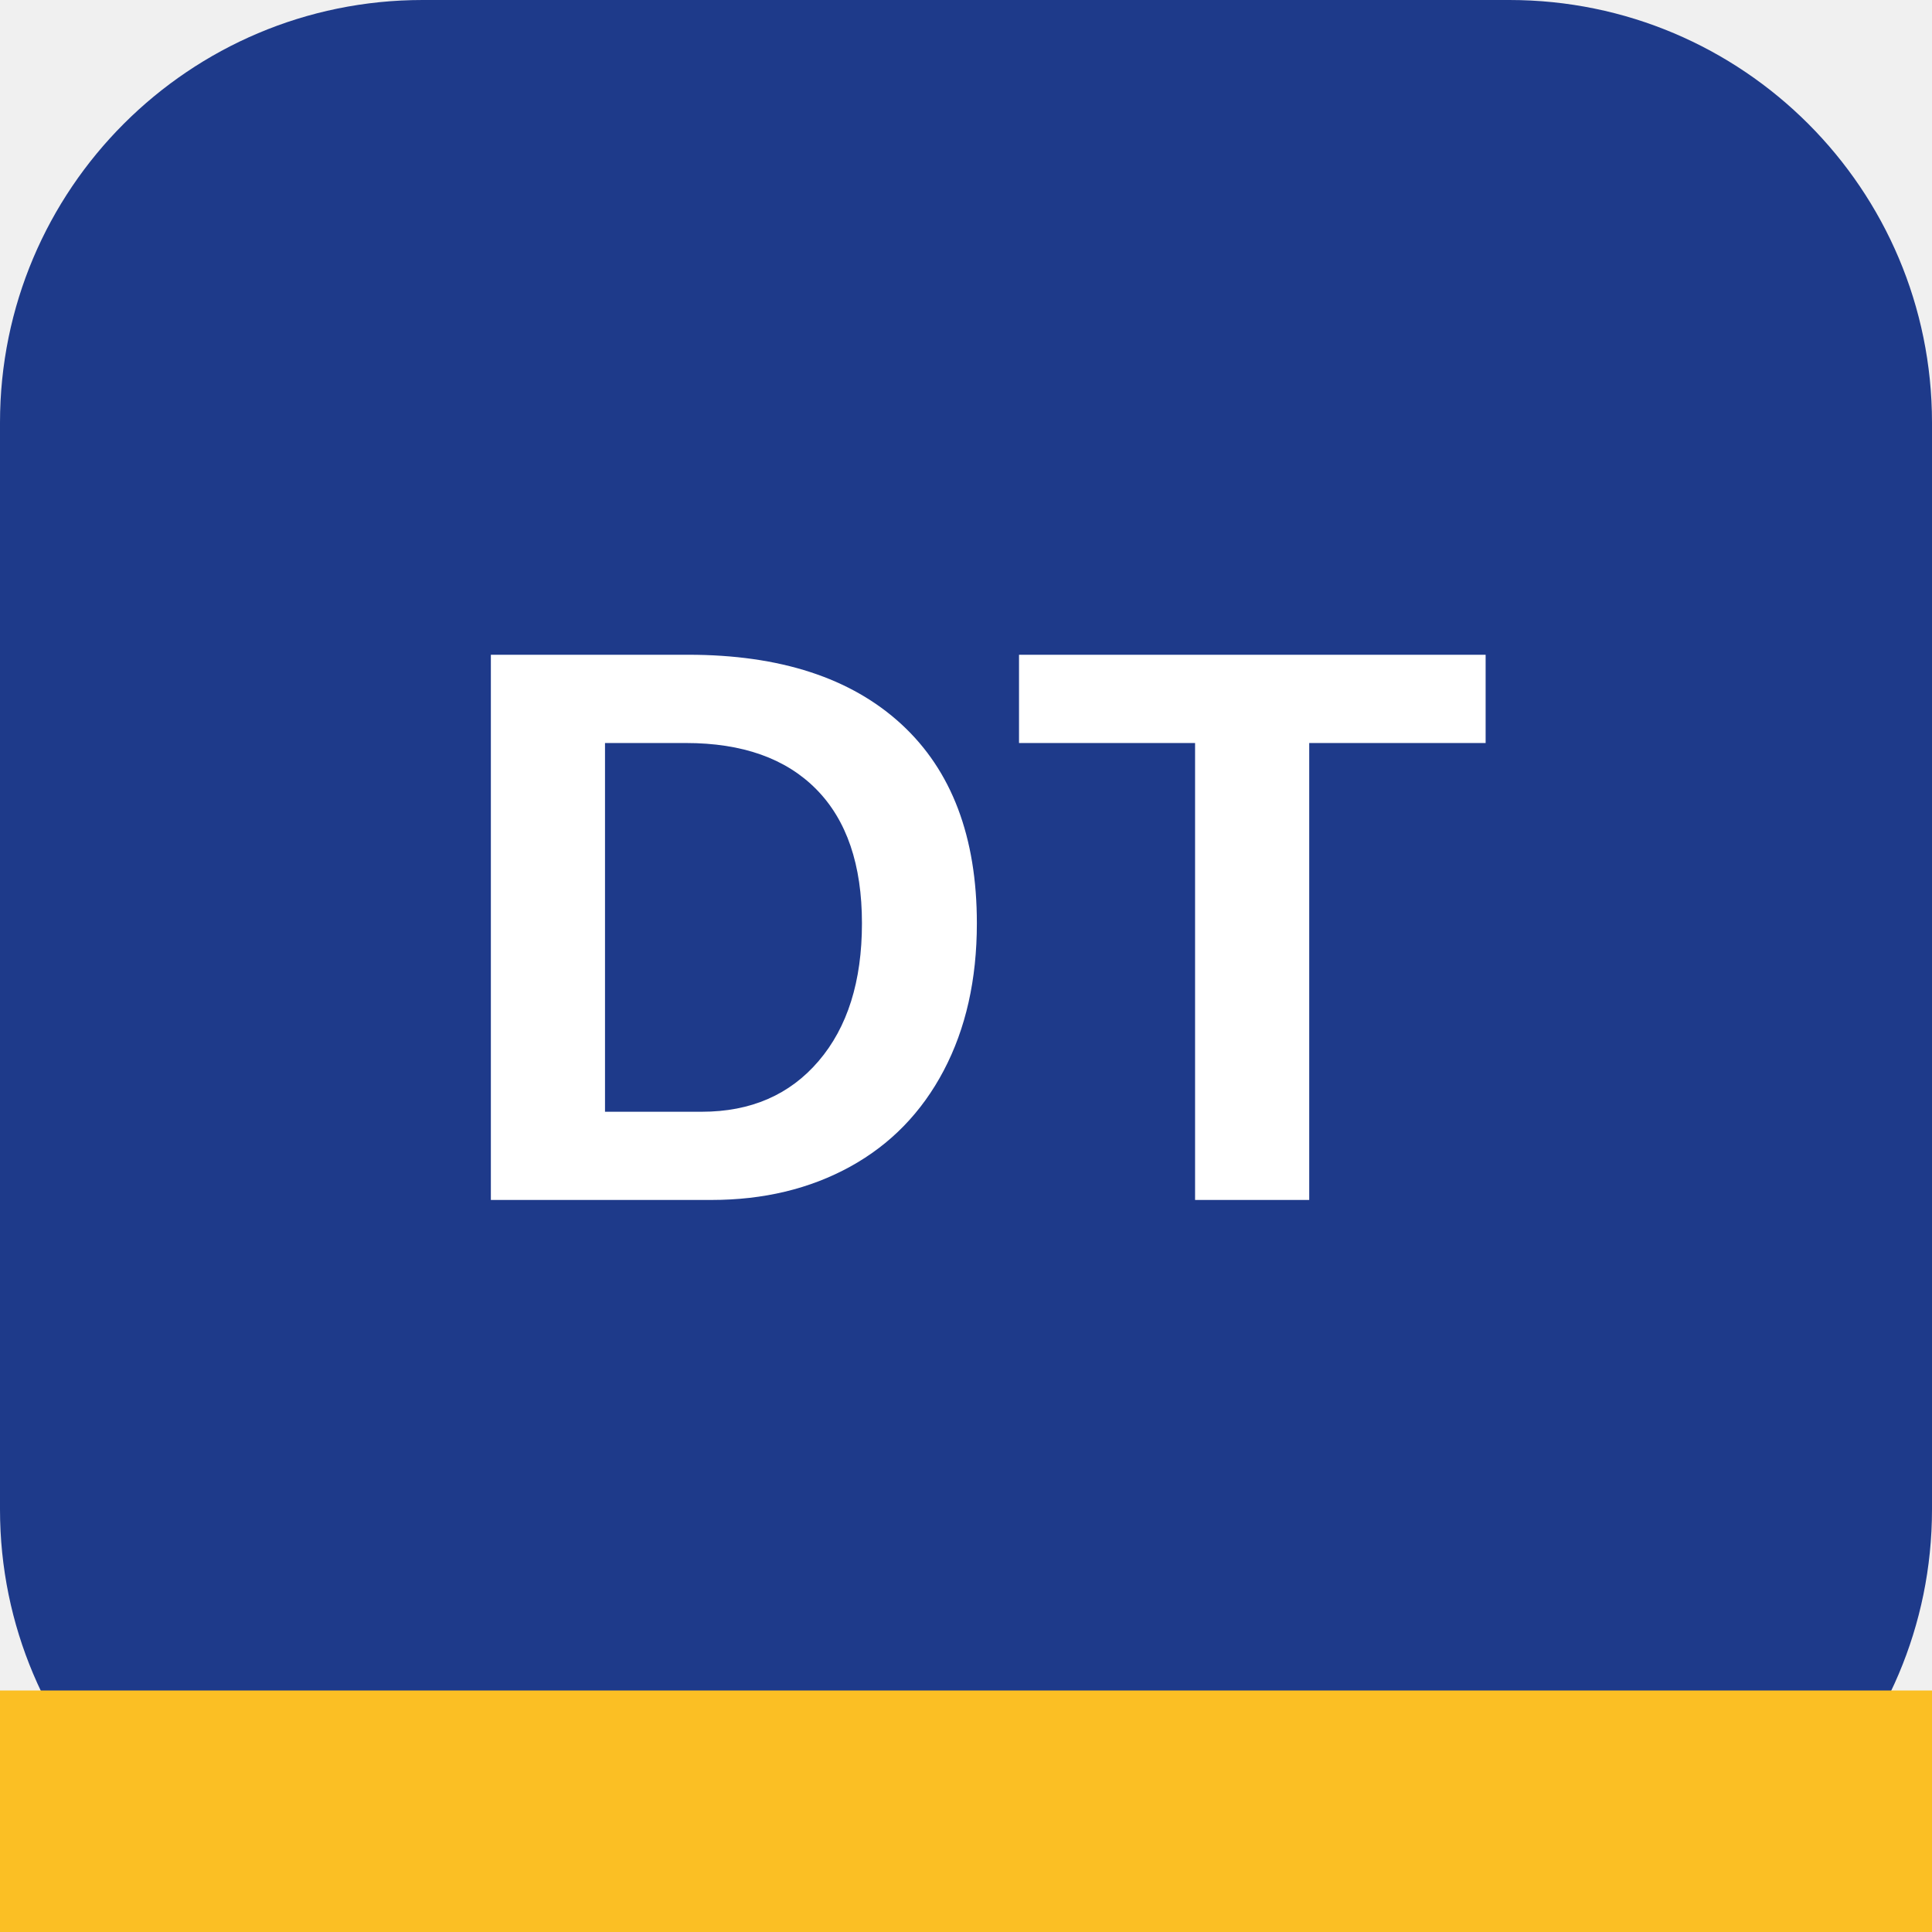
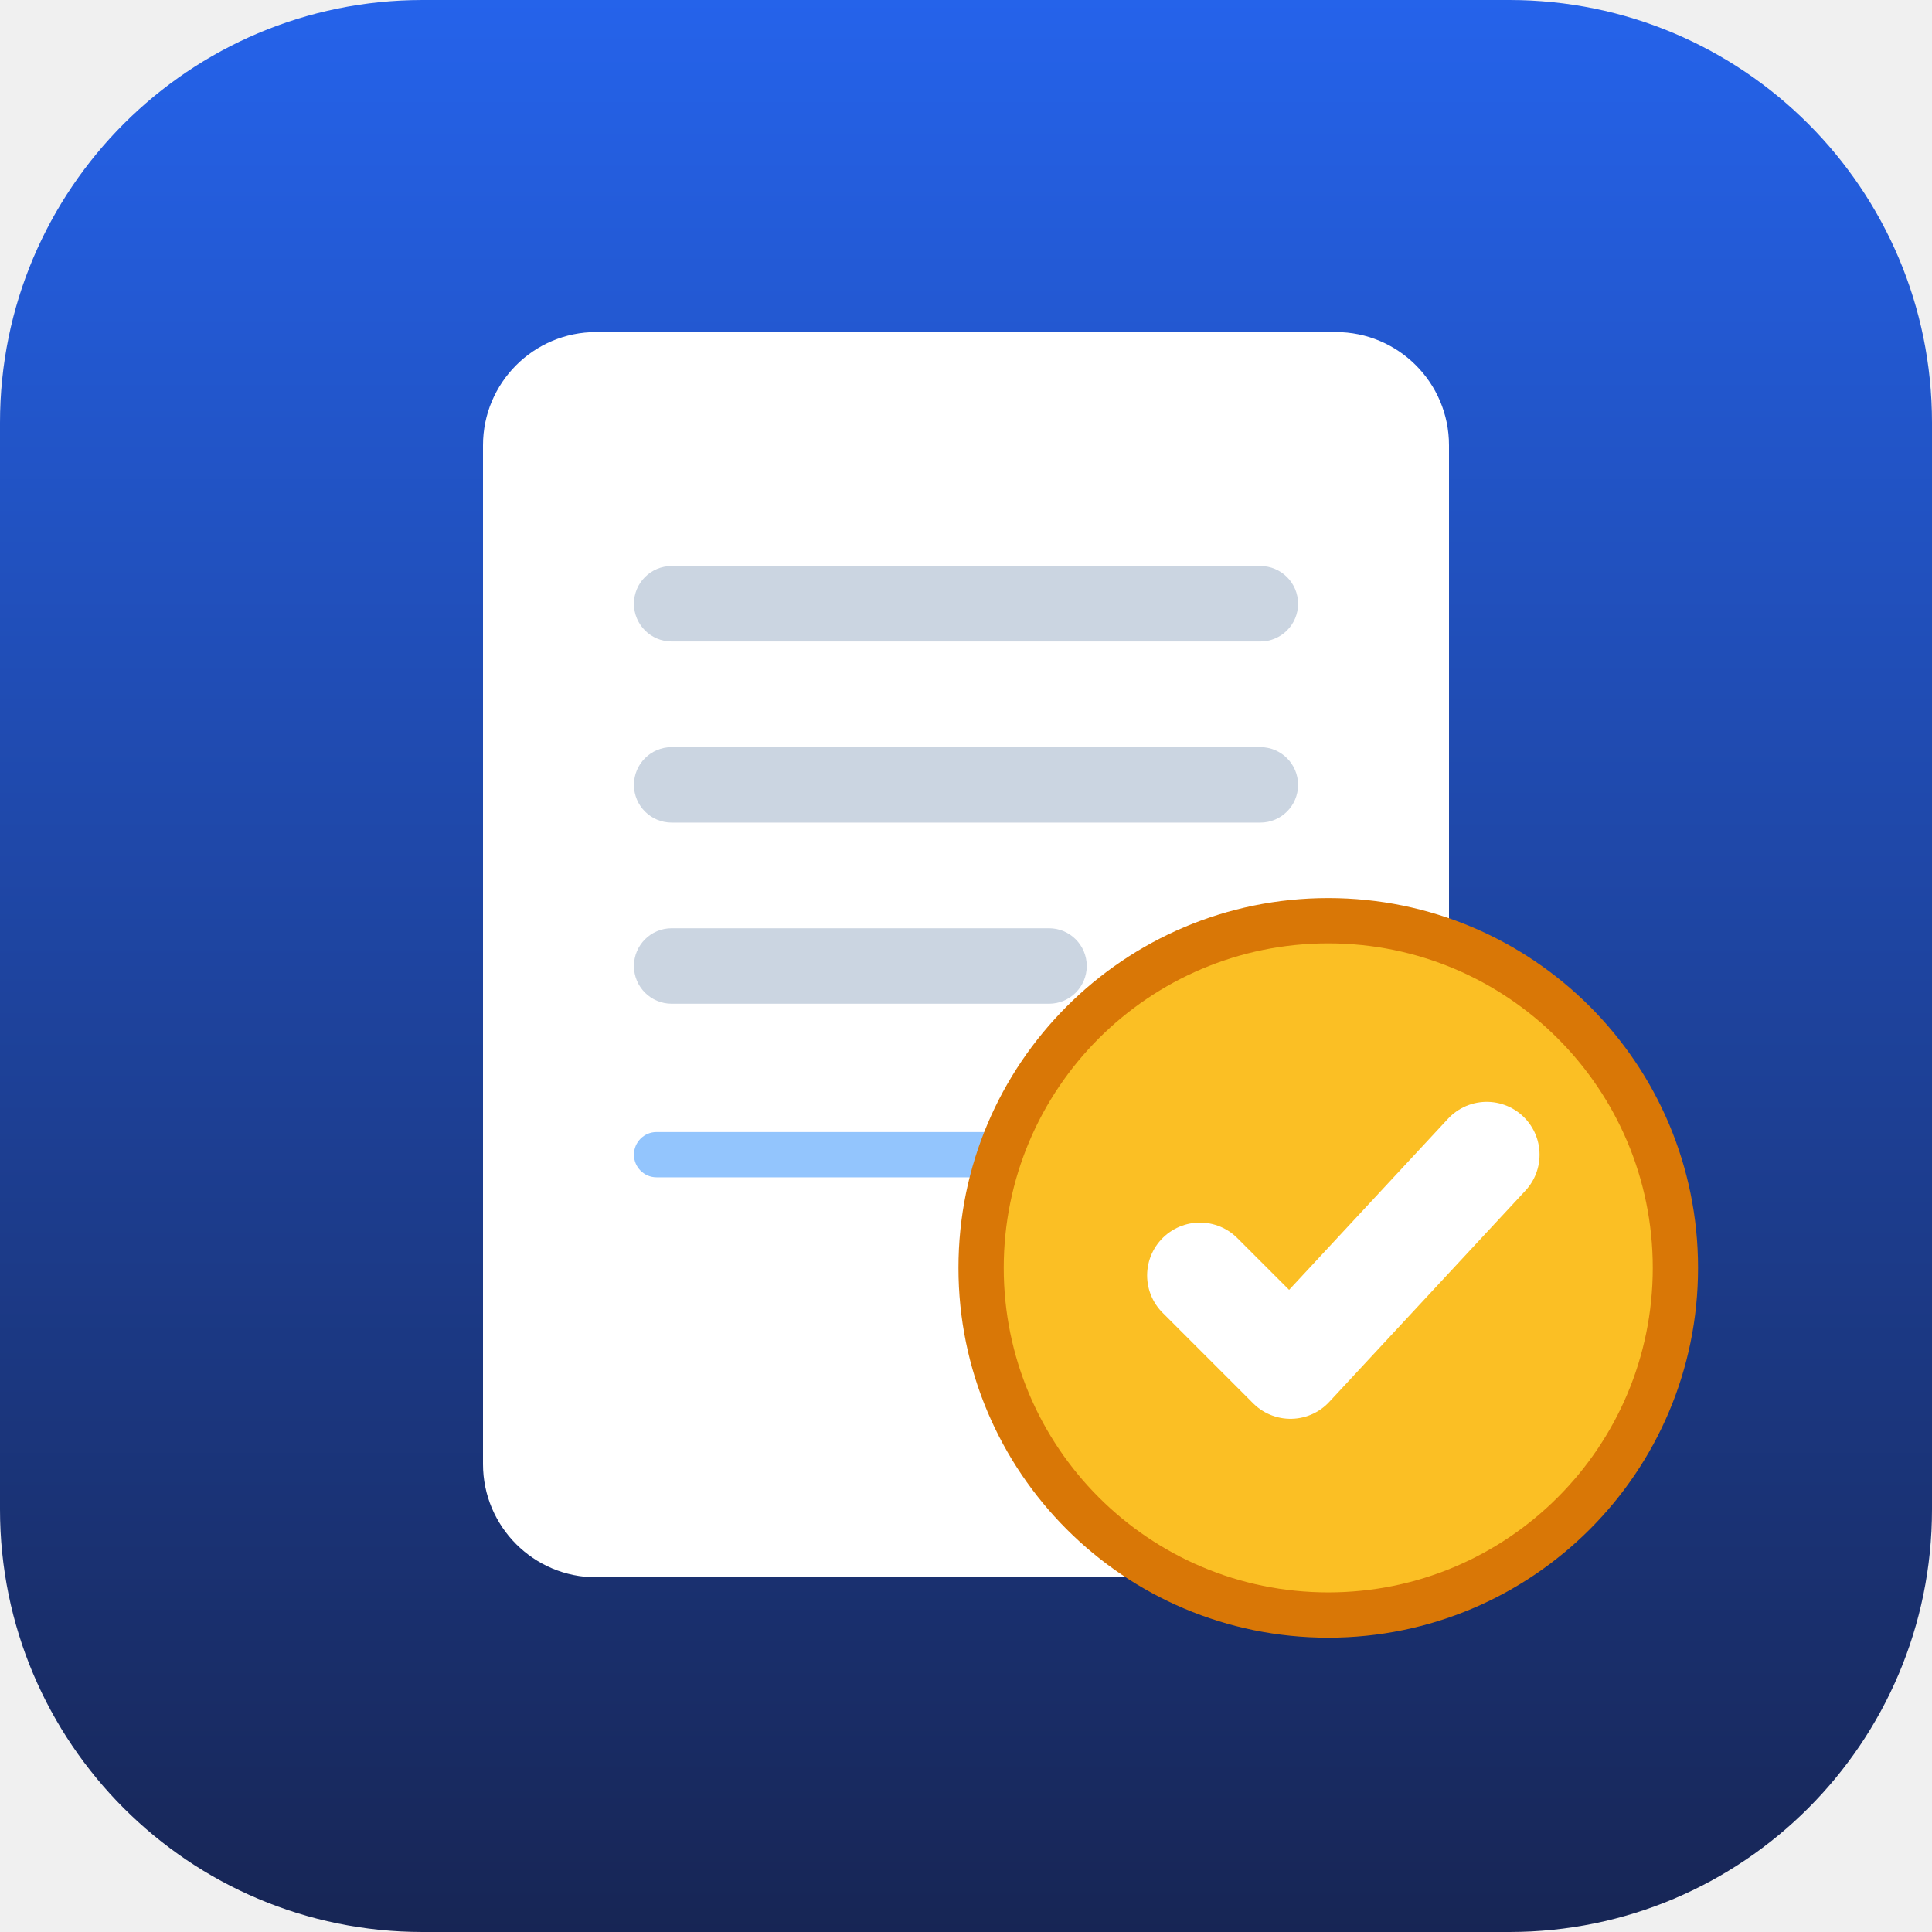
<svg xmlns="http://www.w3.org/2000/svg" viewBox="0 0 512 512">
-   <rect width="512" height="512" rx="112" fill="#1e3a8a" />
-   <rect y="448" width="512" height="64" fill="#fbbf24" />
-   <text x="256" y="318" text-anchor="middle" font-family="Arial, Helvetica, sans-serif" font-size="210" font-weight="800" fill="#ffffff">DT</text>
+   <defs>
+     <linearGradient id="fond" x1="0" y1="0" x2="0" y2="1">
+       <stop offset="0" stop-color="#2563eb" />
+       <stop offset="1" stop-color="#172554" />
+     </linearGradient>
+   </defs>
+   <rect width="512" height="512" rx="112" fill="url(#fond)" />
+   <rect x="128" y="88" width="256" height="330" rx="30" fill="#ffffff" />
+   <rect x="168" y="150" width="176" height="20" rx="10" fill="#cbd5e1" />
+   <rect x="168" y="198" width="176" height="20" rx="10" fill="#cbd5e1" />
+   <rect x="168" y="246" width="120" height="20" rx="10" fill="#cbd5e1" />
+   <rect x="168" y="300" width="176" height="12" rx="6" fill="#93c5fd" />
+   <circle cx="352" cy="336" r="98" fill="#d97706" />
+   <circle cx="352" cy="336" r="86" fill="#fbbf24" />
+   <path d="M318 338 L342 362 L394 306" fill="none" stroke="#ffffff" stroke-width="28" stroke-linecap="round" stroke-linejoin="round" />
</svg>
